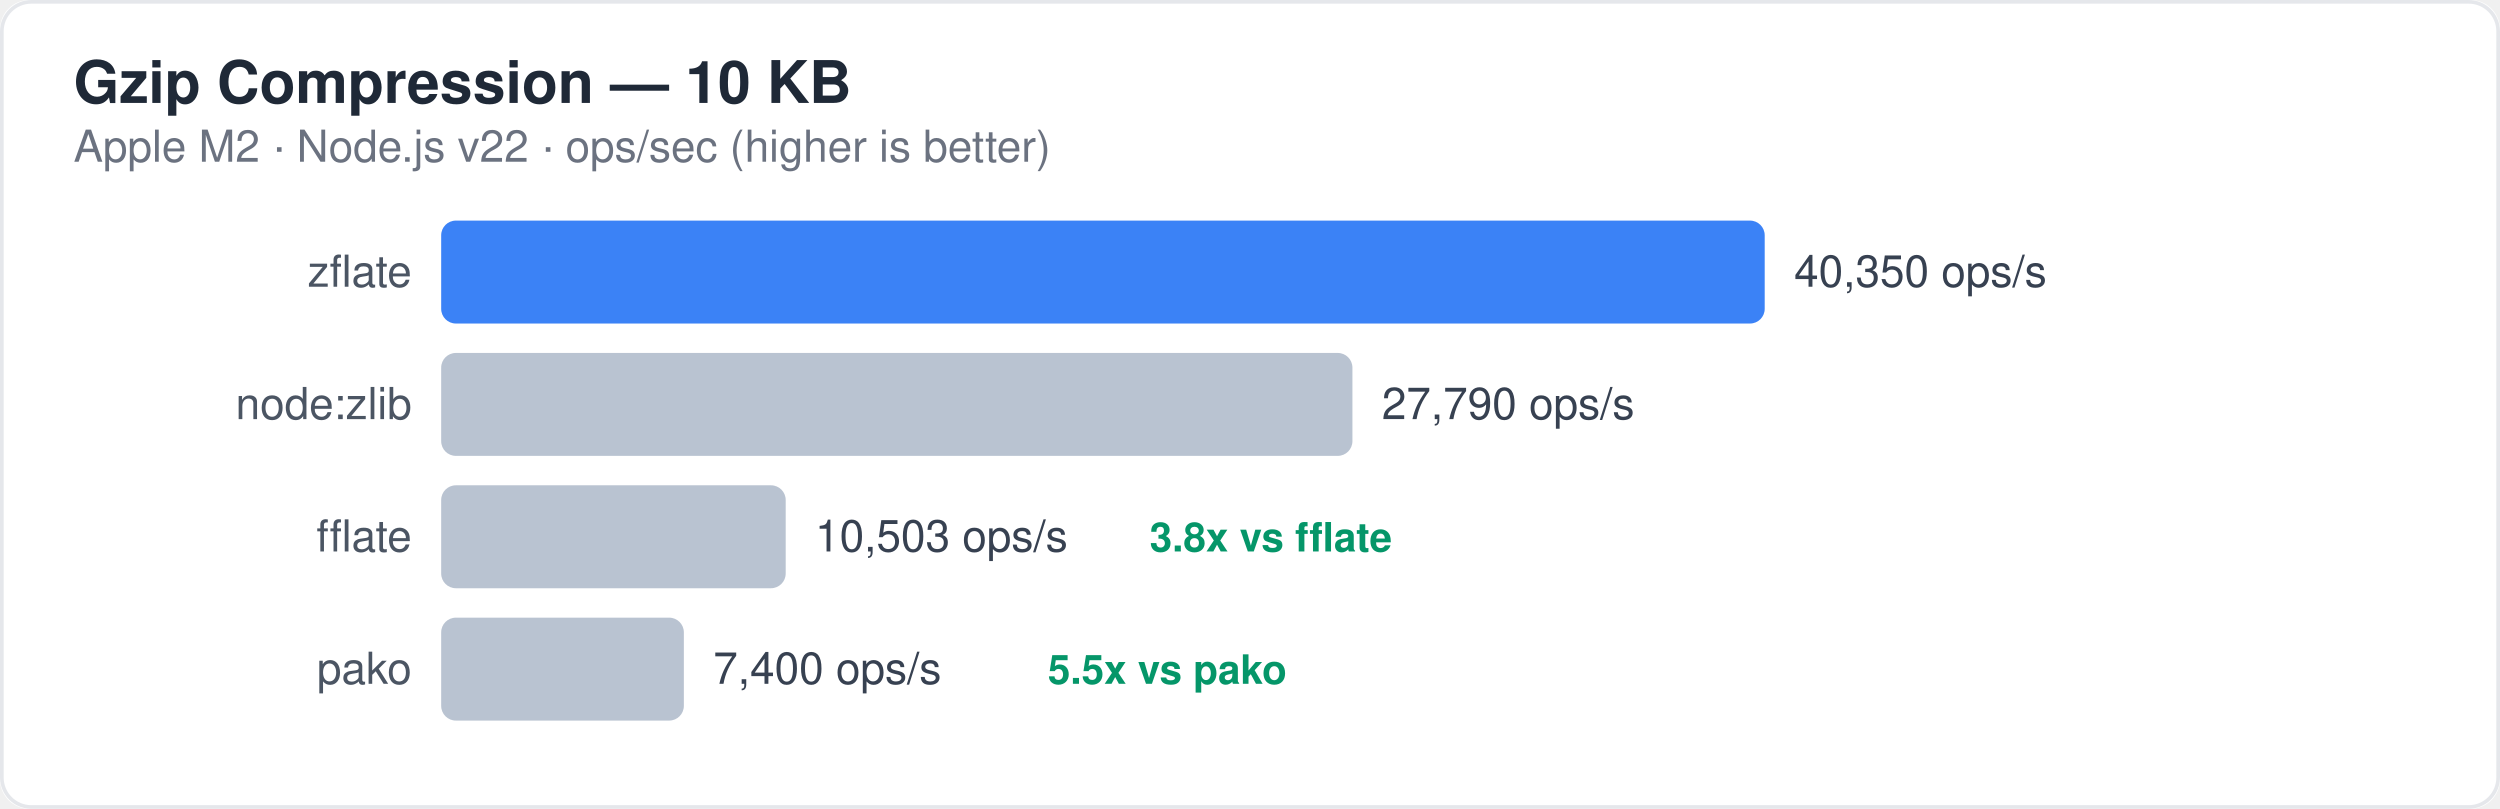
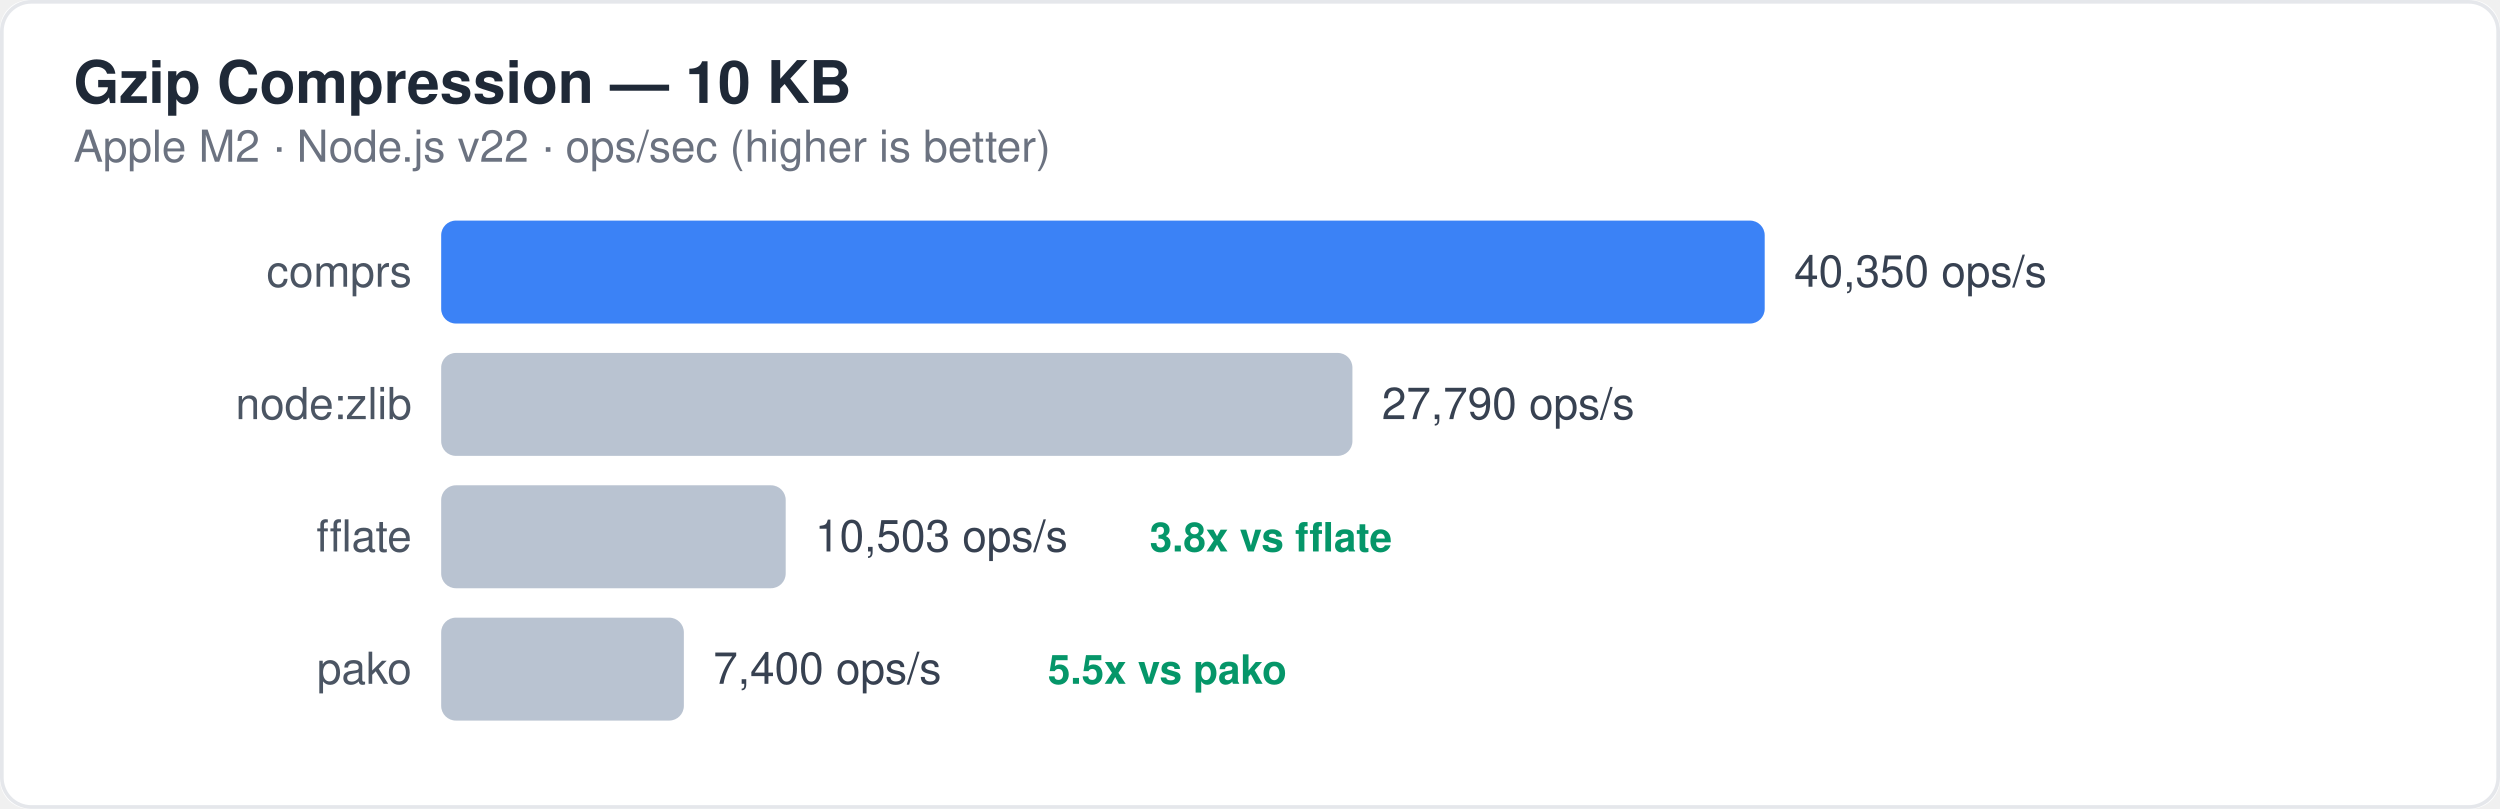
<svg xmlns="http://www.w3.org/2000/svg" viewBox="0 0 680 220" width="680" height="220">
  <style>
  text { font-family: -apple-system, BlinkMacSystemFont, "Segoe UI", Helvetica, Arial, sans-serif; }
  .title { font-size: 16px; font-weight: 600; fill: #1f2937; }
  .subtitle { font-size: 12px; fill: #6b7280; }
  .bar-label { font-size: 12px; fill: #4b5563; }
  .bar-value { font-size: 12px; fill: #374151; font-weight: 500; }
  .multiplier { font-size: 11px; fill: #059669; font-weight: 600; }
</style>
  <rect width="680" height="220" rx="8" fill="#ffffff" />
  <rect x="0.5" y="0.5" width="679" height="219" rx="8" fill="none" stroke="#e5e7eb" />
  <text x="20" y="28" class="title">Gzip Compression — 10 KB</text>
  <text x="20" y="44" class="subtitle">Apple M2 · Node.js v22 · ops/sec (higher is better)</text>
-   <text x="112" y="78" class="bar-label" text-anchor="end">zflate</text>
+   <text x="112" y="78" class="bar-label" text-anchor="end">comprs</text>
  <rect x="120" y="60" width="360" height="28" rx="4" fill="#3b82f6" />
  <text x="488" y="78" class="bar-value">40,350 ops/s</text>
  <text x="112" y="114" class="bar-label" text-anchor="end">node:zlib</text>
  <rect x="120" y="96" width="247.86" height="28" rx="4" fill="#94a3b8" opacity="0.65" />
  <text x="375.86" y="114" class="bar-value">27,790 ops/s</text>
  <text x="112" y="150" class="bar-label" text-anchor="end">fflate</text>
  <rect x="120" y="132" width="93.71" height="28" rx="4" fill="#94a3b8" opacity="0.65" />
  <text x="221.71" y="150" class="bar-value">10,503 ops/s</text>
  <text x="312.71" y="150" class="multiplier">3.8x vs fflate</text>
  <text x="112" y="186" class="bar-label" text-anchor="end">pako</text>
  <rect x="120" y="168" width="66.01" height="28" rx="4" fill="#94a3b8" opacity="0.65" />
  <text x="194.01" y="186" class="bar-value">7,400 ops/s</text>
  <text x="285.01" y="186" class="multiplier">5.5x vs pako</text>
</svg>
